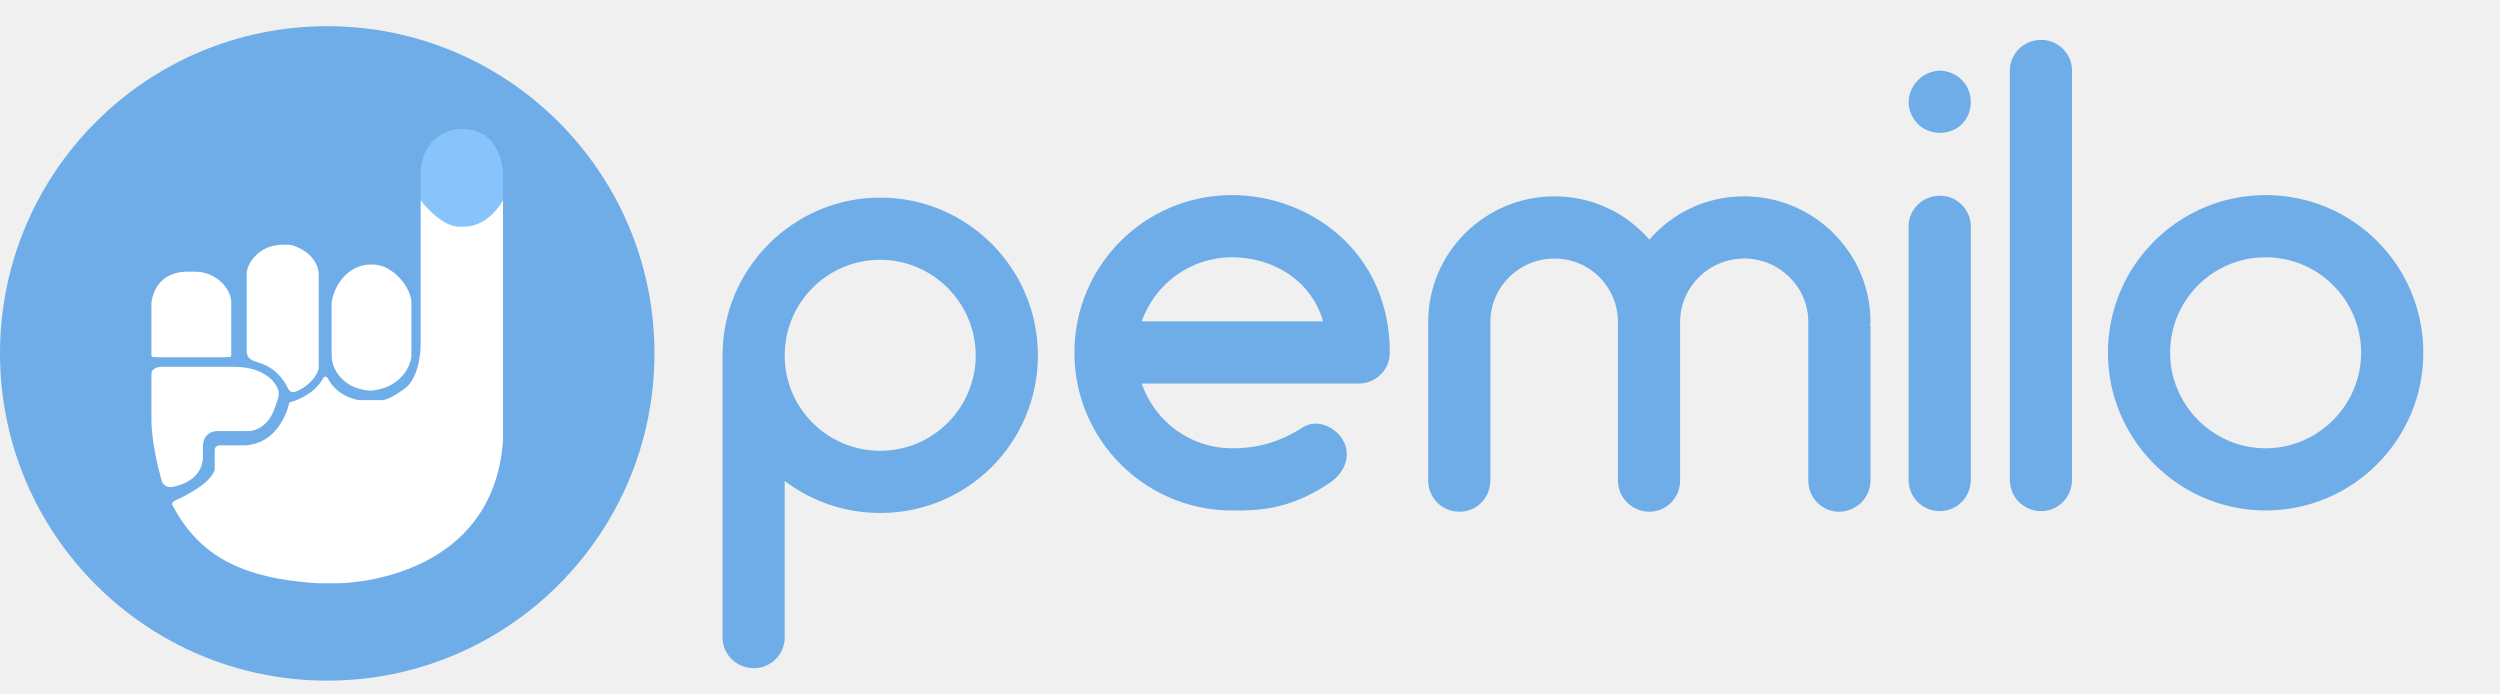
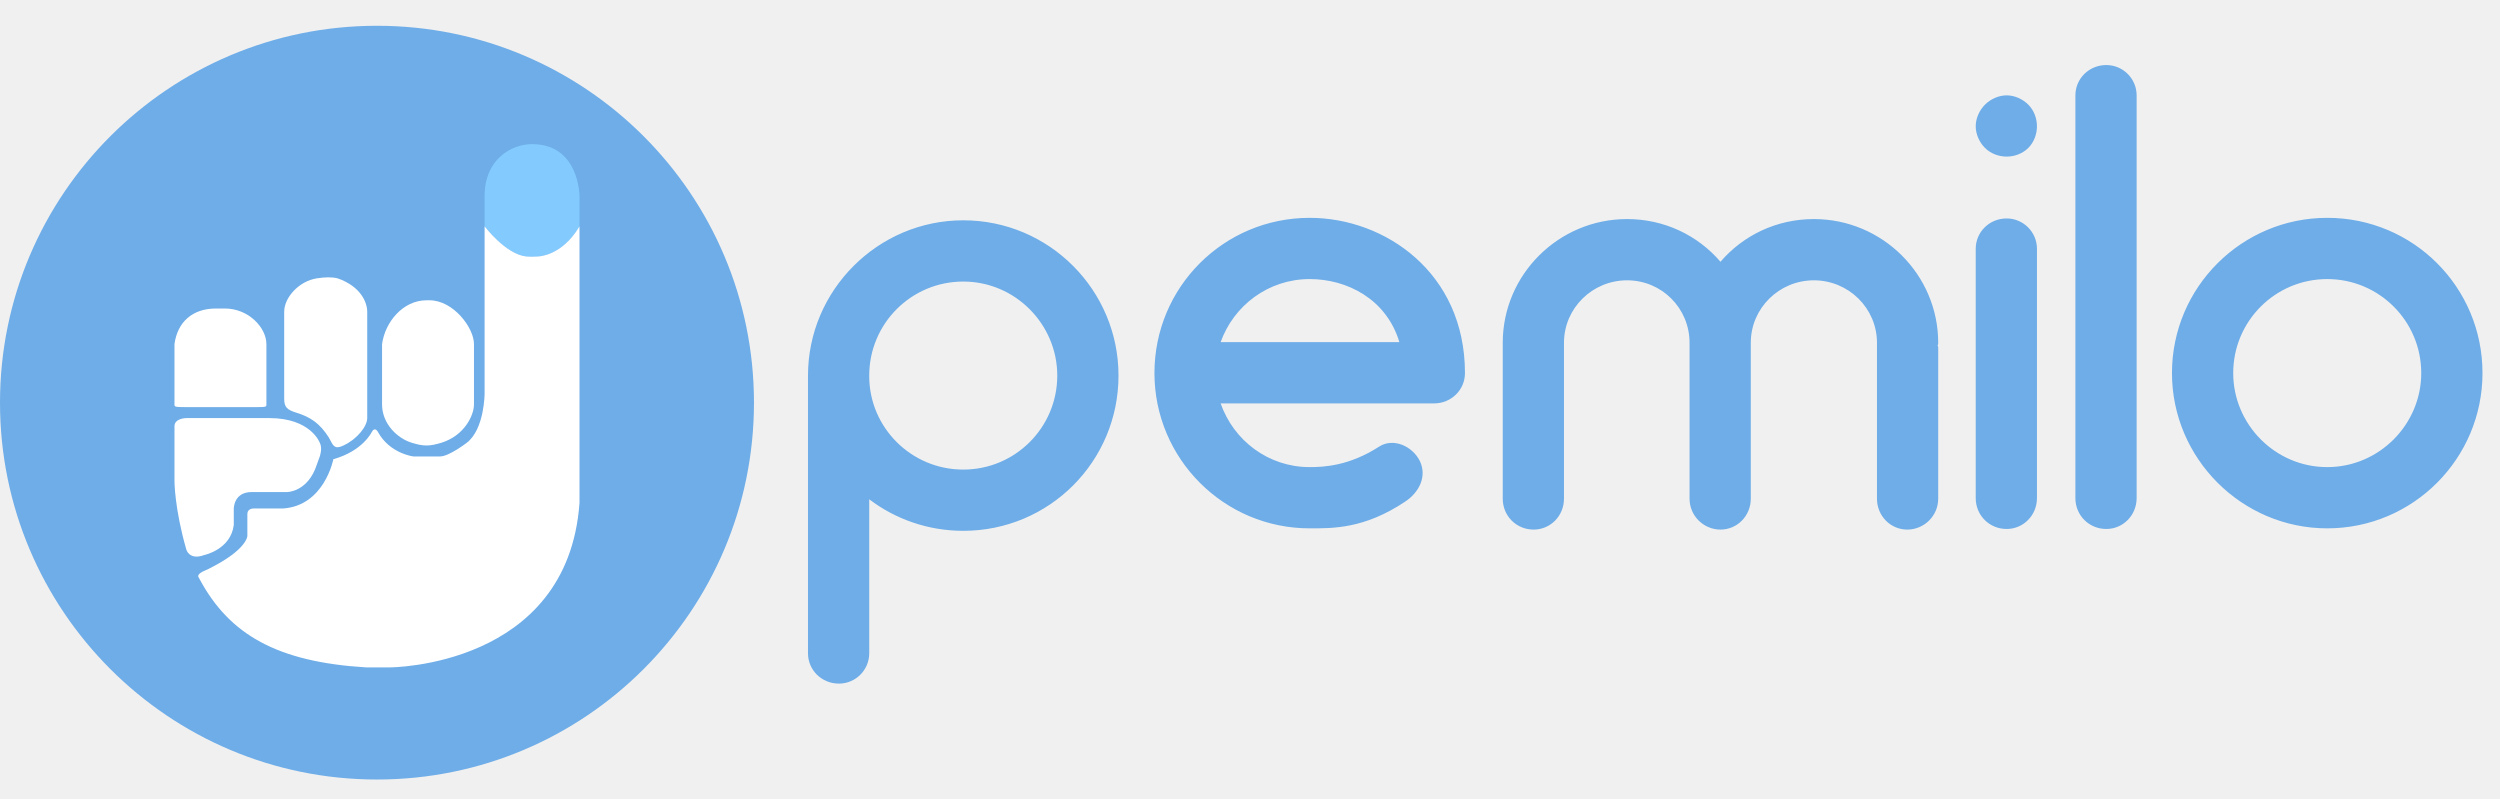
- <svg xmlns="http://www.w3.org/2000/svg" width="191" height="53" viewBox="0 0 191 53" fill="none">
-   <path d="M67.248 39.192C73.92 39.192 79.296 33.816 79.296 27.144C79.296 20.52 73.92 15.096 67.248 15.096C60.624 15.096 55.2 20.52 55.2 27.144V27.192V48.696C55.2 49.992 56.256 51.048 57.6 51.048C58.896 51.048 59.952 49.992 59.952 48.696V36.744C61.968 38.28 64.512 39.192 67.248 39.192ZM67.248 19.848C71.28 19.848 74.544 23.16 74.544 27.144C74.544 31.176 71.28 34.44 67.248 34.44C63.216 34.44 59.952 31.176 59.952 27.192V27.144C59.952 23.112 63.216 19.848 67.248 19.848ZM94.133 14.904C87.461 14.904 82.085 20.28 82.085 26.952C82.085 33.576 87.461 39 94.133 39C95.909 39 98.357 39.048 101.525 36.936C102.629 36.216 103.253 34.968 102.677 33.768C102.101 32.616 100.613 31.944 99.509 32.664C97.205 34.152 95.237 34.248 94.133 34.248C90.917 34.248 88.229 32.184 87.221 29.304H103.781C105.125 29.304 106.181 28.248 106.181 26.952C106.181 19.128 99.941 14.904 94.133 14.904ZM94.133 19.656C97.013 19.656 100.085 21.192 101.093 24.552H87.221C88.229 21.72 90.917 19.656 94.133 19.656ZM142.905 24.6C142.905 19.32 138.585 15 133.257 15C130.377 15 127.785 16.248 126.009 18.312C124.233 16.248 121.641 15 118.761 15C113.433 15 109.113 19.32 109.113 24.6V36.696C109.113 38.04 110.169 39.096 111.513 39.096C112.809 39.096 113.865 38.04 113.865 36.696V24.6C113.865 21.912 116.073 19.752 118.761 19.752C121.449 19.752 123.609 21.912 123.609 24.6V36.696C123.609 38.04 124.713 39.096 126.009 39.096C127.305 39.096 128.361 38.04 128.361 36.696V24.6C128.361 21.912 130.569 19.752 133.257 19.752C135.945 19.752 138.153 21.912 138.153 24.6C138.153 24.696 138.153 24.744 138.153 24.792C138.153 24.888 138.153 24.936 138.153 25.032V36.696C138.153 38.04 139.209 39.096 140.505 39.096C141.801 39.096 142.905 38.04 142.905 36.696V25.032C142.905 24.936 142.905 24.888 142.857 24.792C142.905 24.744 142.905 24.696 142.905 24.6ZM148.216 39.048C149.512 39.048 150.568 37.992 150.568 36.648V17.304C150.568 16.008 149.512 14.952 148.216 14.952C146.872 14.952 145.816 16.008 145.816 17.304V36.648C145.816 37.992 146.872 39.048 148.216 39.048ZM148.216 10.152C148.84 10.152 149.464 9.912 149.896 9.48C150.328 9.048 150.568 8.424 150.568 7.8C150.568 7.176 150.328 6.552 149.896 6.12C149.464 5.688 148.84 5.4 148.216 5.4C147.592 5.4 146.968 5.688 146.536 6.12C146.104 6.552 145.816 7.176 145.816 7.8C145.816 8.424 146.104 9.048 146.536 9.48C146.968 9.912 147.592 10.152 148.216 10.152ZM155.951 39.048C157.247 39.048 158.303 37.992 158.303 36.648V5.4C158.303 4.104 157.247 3.048 155.951 3.048C154.607 3.048 153.551 4.104 153.551 5.4V36.648C153.551 37.992 154.607 39.048 155.951 39.048ZM173.093 39C179.765 39 185.141 33.576 185.141 26.952C185.141 20.28 179.765 14.904 173.093 14.904C166.469 14.904 161.045 20.28 161.045 26.952C161.045 33.576 166.469 39 173.093 39ZM173.093 19.656C177.125 19.656 180.389 22.92 180.389 26.952C180.389 30.936 177.125 34.248 173.093 34.248C169.061 34.248 165.797 30.936 165.797 26.952C165.797 22.92 169.061 19.656 173.093 19.656Z" fill="#6EADE8" />
-   <circle cx="25" cy="27" r="25" fill="#6EADE8" />
-   <path d="M32.137 15.303V13.304C32.137 10.811 33.961 9.851 35.283 9.851C38.43 9.851 38.43 13.304 38.43 13.304V15.303C37.25 17.302 35.677 17.302 35.677 17.302C35.677 17.302 35.195 17.335 34.89 17.302C33.532 17.154 32.137 15.303 32.137 15.303Z" fill="#88C4FB" />
-   <path d="M24.27 44.562H25.844C25.844 44.562 37.643 44.562 38.43 33.658V15.303C37.25 17.302 35.676 17.302 35.676 17.302C35.676 17.302 35.195 17.335 34.89 17.302C33.532 17.154 32.137 15.303 32.137 15.303V26.389C32.137 26.389 32.137 28.751 30.957 29.66C30.957 29.66 29.777 30.569 29.187 30.569H27.417C27.417 30.569 25.844 30.387 25.057 28.933C25.057 28.933 24.86 28.57 24.664 28.933C24.664 28.933 24.074 30.205 22.107 30.75C22.107 30.75 21.517 33.84 18.764 34.022H16.797C16.797 34.022 16.404 34.022 16.404 34.385V35.839C16.404 35.839 16.404 36.748 13.848 38.02L13.454 38.201C13.454 38.201 13.061 38.383 13.159 38.565L13.258 38.747C15.224 42.381 18.371 44.199 24.27 44.562Z" fill="white" />
-   <path d="M12.357 36.748C12.357 36.748 12.553 37.474 13.537 37.111C13.537 37.111 15.307 36.748 15.503 35.112V34.022C15.503 34.022 15.503 32.931 16.683 32.931H18.65H19.043C19.043 32.931 20.42 32.931 21.01 31.114L21.206 30.569C21.206 30.569 21.403 30.023 21.206 29.66C21.206 29.66 20.616 28.024 17.863 28.024H12.357C12.357 28.024 11.57 28.024 11.57 28.57V32.204C11.57 32.204 11.57 34.022 12.357 36.748Z" fill="white" />
-   <path d="M11.57 27.116V23.118C11.767 21.664 12.75 20.755 14.323 20.755H14.913C16.487 20.755 17.667 22.027 17.667 23.118V27.116C17.667 27.297 17.667 27.297 16.683 27.297H12.75C11.57 27.297 11.57 27.297 11.57 27.116Z" fill="white" />
-   <path d="M18.847 26.205V26.75C18.847 27.296 19.043 27.477 19.633 27.659C20.616 27.962 21.206 28.386 21.796 29.295L21.993 29.658C22.19 30.022 22.386 30.022 22.78 29.84C23.687 29.421 24.353 28.568 24.353 28.023V20.965C24.353 20.39 23.96 19.299 22.386 18.754C21.993 18.657 21.54 18.673 21.01 18.754C19.83 18.936 18.847 20.026 18.847 20.965V26.205Z" fill="white" />
-   <path d="M25.336 27.116V23.118C25.533 21.664 26.713 20.21 28.286 20.21H28.483C30.056 20.21 31.433 22.027 31.433 23.118V27.116C31.433 27.843 30.796 29.19 29.269 29.66C28.483 29.902 28.09 29.902 27.303 29.66C26.329 29.36 25.336 28.388 25.336 27.116Z" fill="white" />
+ <svg xmlns="http://www.w3.org/2000/svg" width="388" height="124" viewBox="0 0 388 124" fill="none">
+   <path d="M149.496 82.384C162.84 82.384 173.592 71.632 173.592 58.288C173.592 45.04 162.84 34.192 149.496 34.192C136.248 34.192 125.4 45.04 125.4 58.288V58.384V101.392C125.4 103.984 127.512 106.096 130.2 106.096C132.792 106.096 134.904 103.984 134.904 101.392V77.488C138.936 80.56 144.024 82.384 149.496 82.384ZM149.496 43.696C157.56 43.696 164.088 50.32 164.088 58.288C164.088 66.352 157.56 72.88 149.496 72.88C141.432 72.88 134.904 66.352 134.904 58.384V58.288C134.904 50.224 141.432 43.696 149.496 43.696ZM203.266 33.808C189.922 33.808 179.17 44.56 179.17 57.904C179.17 71.152 189.922 82 203.266 82C206.818 82 211.714 82.096 218.05 77.872C220.258 76.432 221.506 73.936 220.354 71.536C219.202 69.232 216.226 67.888 214.018 69.328C209.41 72.304 205.474 72.496 203.266 72.496C196.834 72.496 191.458 68.368 189.442 62.608H222.562C225.25 62.608 227.362 60.496 227.362 57.904C227.362 42.256 214.882 33.808 203.266 33.808ZM203.266 43.312C209.026 43.312 215.17 46.384 217.186 53.104H189.442C191.458 47.44 196.834 43.312 203.266 43.312ZM300.81 53.2C300.81 42.64 292.17 34 281.514 34C275.754 34 270.57 36.496 267.018 40.624C263.466 36.496 258.282 34 252.522 34C241.866 34 233.226 42.64 233.226 53.2V77.392C233.226 80.08 235.338 82.192 238.026 82.192C240.618 82.192 242.73 80.08 242.73 77.392V53.2C242.73 47.824 247.146 43.504 252.522 43.504C257.898 43.504 262.218 47.824 262.218 53.2V77.392C262.218 80.08 264.426 82.192 267.018 82.192C269.61 82.192 271.722 80.08 271.722 77.392V53.2C271.722 47.824 276.138 43.504 281.514 43.504C286.89 43.504 291.306 47.824 291.306 53.2C291.306 53.392 291.306 53.488 291.306 53.584C291.306 53.776 291.306 53.872 291.306 54.064V77.392C291.306 80.08 293.418 82.192 296.01 82.192C298.602 82.192 300.81 80.08 300.81 77.392V54.064C300.81 53.872 300.81 53.776 300.714 53.584C300.81 53.488 300.81 53.392 300.81 53.2ZM311.432 82.096C314.024 82.096 316.136 79.984 316.136 77.296V38.608C316.136 36.016 314.024 33.904 311.432 33.904C308.744 33.904 306.632 36.016 306.632 38.608V77.296C306.632 79.984 308.744 82.096 311.432 82.096ZM311.432 24.304C312.68 24.304 313.928 23.824 314.792 22.96C315.656 22.096 316.136 20.848 316.136 19.6C316.136 18.352 315.656 17.104 314.792 16.24C313.928 15.376 312.68 14.8 311.432 14.8C310.184 14.8 308.936 15.376 308.072 16.24C307.208 17.104 306.632 18.352 306.632 19.6C306.632 20.848 307.208 22.096 308.072 22.96C308.936 23.824 310.184 24.304 311.432 24.304ZM326.901 82.096C329.493 82.096 331.605 79.984 331.605 77.296V14.8C331.605 12.208 329.493 10.096 326.901 10.096C324.213 10.096 322.101 12.208 322.101 14.8V77.296C322.101 79.984 324.213 82.096 326.901 82.096ZM361.186 82C374.53 82 385.282 71.152 385.282 57.904C385.282 44.56 374.53 33.808 361.186 33.808C347.938 33.808 337.09 44.56 337.09 57.904C337.09 71.152 347.938 82 361.186 82ZM361.186 43.312C369.25 43.312 375.778 49.84 375.778 57.904C375.778 65.872 369.25 72.496 361.186 72.496C353.122 72.496 346.594 65.872 346.594 57.904C346.594 49.84 353.122 43.312 361.186 43.312Z" fill="#6EADE8" />
+   <ellipse cx="58.508" cy="62.491" rx="58.508" ry="58.491" fill="#6EADE8" />
+   <path d="M75.21 35.124V30.448C75.21 24.615 79.48 22.369 82.574 22.369C89.938 22.369 89.938 30.448 89.938 30.448V35.124C87.176 39.801 83.494 39.801 83.494 39.801C83.494 39.801 82.367 39.879 81.653 39.801C78.475 39.455 75.21 35.124 75.21 35.124Z" fill="#83CBFF" />
+   <path d="M56.8 103.579H60.482C60.482 103.579 88.097 103.579 89.938 78.068V35.124C87.176 39.801 83.494 39.801 83.494 39.801C83.494 39.801 82.367 39.879 81.653 39.801C78.475 39.455 75.21 35.124 75.21 35.124V61.061C75.21 61.061 75.21 66.588 72.448 68.714C72.448 68.714 69.687 70.84 68.306 70.84H64.164C64.164 70.84 60.482 70.415 58.641 67.013C58.641 67.013 58.181 66.163 57.721 67.013C57.721 67.013 56.34 69.99 51.738 71.265C51.738 71.265 50.357 78.493 43.914 78.918H39.311C39.311 78.918 38.391 78.918 38.391 79.769V83.17C38.391 83.17 38.391 85.296 32.408 88.272L31.487 88.698C31.487 88.698 30.567 89.123 30.797 89.548L31.027 89.973C35.629 98.477 42.993 102.729 56.8 103.579Z" fill="white" />
+   <path d="M28.919 85.296C28.919 85.296 29.379 86.997 31.68 86.147C31.68 86.147 35.823 85.296 36.283 81.469V78.918C36.283 78.918 36.283 76.367 39.044 76.367H43.647H44.567C44.567 76.367 47.789 76.367 49.169 72.115L49.63 70.84C49.63 70.84 50.09 69.564 49.63 68.714C49.63 68.714 48.249 64.887 41.806 64.887H28.919C28.919 64.887 27.078 64.887 27.078 66.163V74.666C27.078 74.666 27.078 78.918 28.919 85.296Z" fill="white" />
+   <path d="M27.078 62.761V53.407C27.538 50.006 29.839 47.88 33.521 47.88H34.902C38.584 47.88 41.345 50.856 41.345 53.407V62.761C41.345 63.187 41.345 63.187 39.044 63.187H29.839C27.078 63.187 27.078 63.187 27.078 62.761Z" fill="white" />
+   <path d="M44.107 60.631V61.907C44.107 63.182 44.567 63.608 45.948 64.033C48.249 64.741 49.63 65.734 51.011 67.859L51.471 68.71C51.931 69.56 52.391 69.56 53.312 69.135C55.435 68.154 56.994 66.159 56.994 64.883V48.372C56.994 47.025 56.073 44.474 52.391 43.199C51.471 42.971 50.41 43.008 49.169 43.199C46.408 43.624 44.107 46.175 44.107 48.372V60.631Z" fill="white" />
+   <path d="M59.295 62.761V53.407C59.755 50.006 62.516 46.604 66.198 46.604H66.659C70.341 46.604 73.562 50.856 73.562 53.407V62.761C73.562 64.462 72.072 67.614 68.5 68.714C66.659 69.281 65.738 69.281 63.897 68.714C61.618 68.012 59.295 65.738 59.295 62.761Z" fill="white" />
</svg>
